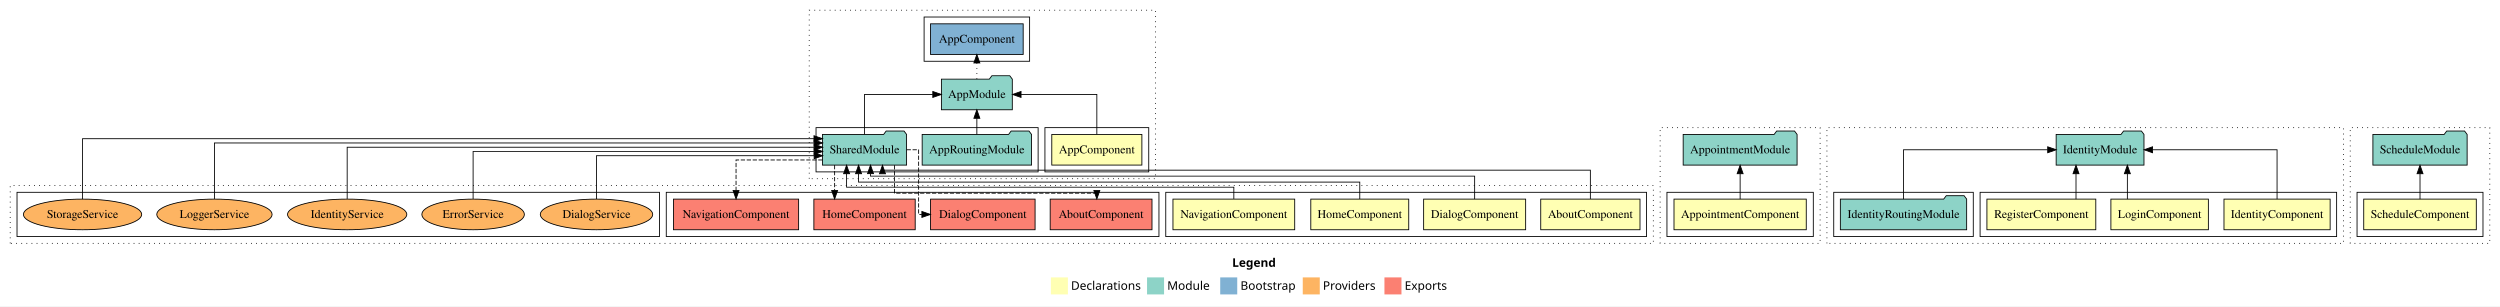
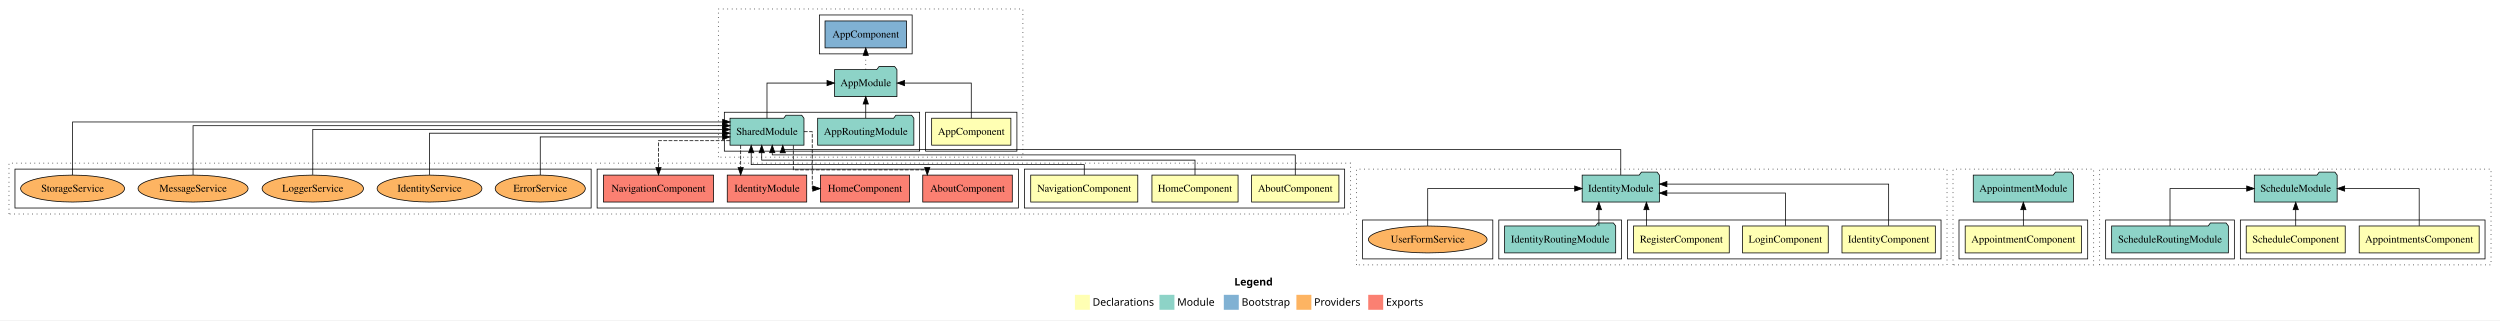
- <svg xmlns="http://www.w3.org/2000/svg" width="2938pt" height="360pt" viewBox="0.00 0.00 2938.00 360.00">
-   <g id="graph0" class="graph" transform="scale(1 1) rotate(0) translate(4 356)">
-     <polygon fill="white" stroke="transparent" points="-4,4 -4,-356 2934,-356 2934,4 -4,4" />
-     <text text-anchor="start" x="1444.01" y="-42.4" font-family="sans-serif" font-weight="bold" font-size="14.00">Legend</text>
-     <polygon fill="#ffffb3" stroke="transparent" points="1231,-10 1231,-30 1251,-30 1251,-10 1231,-10" />
-     <text text-anchor="start" x="1254.63" y="-15.4" font-family="sans-serif" font-size="14.00">  Declarations</text>
-     <polygon fill="#8dd3c7" stroke="transparent" points="1344,-10 1344,-30 1364,-30 1364,-10 1344,-10" />
-     <text text-anchor="start" x="1367.73" y="-15.4" font-family="sans-serif" font-size="14.00">  Module</text>
-     <polygon fill="#80b1d3" stroke="transparent" points="1430,-10 1430,-30 1450,-30 1450,-10 1430,-10" />
-     <text text-anchor="start" x="1453.78" y="-15.4" font-family="sans-serif" font-size="14.00">  Bootstrap</text>
-     <polygon fill="#fdb462" stroke="transparent" points="1527,-10 1527,-30 1547,-30 1547,-10 1527,-10" />
-     <text text-anchor="start" x="1550.67" y="-15.4" font-family="sans-serif" font-size="14.00">  Providers</text>
-     <polygon fill="#fb8072" stroke="transparent" points="1623,-10 1623,-30 1643,-30 1643,-10 1623,-10" />
-     <text text-anchor="start" x="1646.73" y="-15.4" font-family="sans-serif" font-size="14.00">  Exports</text>
+ <svg xmlns="http://www.w3.org/2000/svg" width="3341pt" height="428pt" viewBox="0.00 0.00 3341.00 428.00">
+   <g id="graph0" class="graph" transform="scale(1 1) rotate(0) translate(4 424)">
+     <polygon fill="white" stroke="transparent" points="-4,4 -4,-424 3337,-424 3337,4 -4,4" />
+     <text text-anchor="start" x="1645.51" y="-42.4" font-family="sans-serif" font-weight="bold" font-size="14.00">Legend</text>
+     <polygon fill="#ffffb3" stroke="transparent" points="1432.5,-10 1432.5,-30 1452.5,-30 1452.5,-10 1432.5,-10" />
+     <text text-anchor="start" x="1456.13" y="-15.4" font-family="sans-serif" font-size="14.00">  Declarations</text>
+     <polygon fill="#8dd3c7" stroke="transparent" points="1545.5,-10 1545.5,-30 1565.5,-30 1565.5,-10 1545.5,-10" />
+     <text text-anchor="start" x="1569.23" y="-15.4" font-family="sans-serif" font-size="14.00">  Module</text>
+     <polygon fill="#80b1d3" stroke="transparent" points="1631.5,-10 1631.5,-30 1651.5,-30 1651.5,-10 1631.5,-10" />
+     <text text-anchor="start" x="1655.28" y="-15.4" font-family="sans-serif" font-size="14.00">  Bootstrap</text>
+     <polygon fill="#fdb462" stroke="transparent" points="1728.5,-10 1728.5,-30 1748.5,-30 1748.5,-10 1728.5,-10" />
+     <text text-anchor="start" x="1752.17" y="-15.4" font-family="sans-serif" font-size="14.00">  Providers</text>
+     <polygon fill="#fb8072" stroke="transparent" points="1824.5,-10 1824.5,-30 1844.5,-30 1844.5,-10 1824.5,-10" />
+     <text text-anchor="start" x="1848.23" y="-15.4" font-family="sans-serif" font-size="14.00">  Exports</text>
    <g id="clust1" class="cluster">
-       <polygon fill="none" stroke="black" stroke-dasharray="1,5" points="947,-146 947,-344 1354,-344 1354,-146 947,-146" />
+       <polygon fill="none" stroke="black" stroke-dasharray="1,5" points="956,-214 956,-412 1363,-412 1363,-214 956,-214" />
    </g>
    <g id="clust2" class="cluster">
-       <polygon fill="none" stroke="black" points="1224,-154 1224,-206 1346,-206 1346,-154 1224,-154" />
+       <polygon fill="none" stroke="black" points="1233,-222 1233,-274 1355,-274 1355,-222 1233,-222" />
    </g>
    <g id="clust4" class="cluster">
-       <polygon fill="none" stroke="black" points="955,-154 955,-206 1216,-206 1216,-154 955,-154" />
+       <polygon fill="none" stroke="black" points="964,-222 964,-274 1225,-274 1225,-222 964,-222" />
    </g>
    <g id="clust6" class="cluster">
-       <polygon fill="none" stroke="black" points="1082,-284 1082,-336 1206,-336 1206,-284 1082,-284" />
+       <polygon fill="none" stroke="black" points="1091,-352 1091,-404 1215,-404 1215,-352 1091,-352" />
    </g>
    <g id="clust8" class="cluster">
-       <polygon fill="none" stroke="black" stroke-dasharray="1,5" points="1947,-70 1947,-206 2135,-206 2135,-70 1947,-70" />
+       <polygon fill="none" stroke="black" stroke-dasharray="1,5" points="2606,-70 2606,-198 2794,-198 2794,-70 2606,-70" />
    </g>
    <g id="clust9" class="cluster">
-       <polygon fill="none" stroke="black" points="1955,-78 1955,-130 2127,-130 2127,-78 1955,-78" />
+       <polygon fill="none" stroke="black" points="2614,-78 2614,-130 2786,-130 2786,-78 2614,-78" />
    </g>
    <g id="clust21" class="cluster">
-       <polygon fill="none" stroke="black" stroke-dasharray="1,5" points="2143,-70 2143,-206 2750,-206 2750,-70 2143,-70" />
+       <polygon fill="none" stroke="black" stroke-dasharray="1,5" points="1809,-70 1809,-198 2598,-198 2598,-70 1809,-70" />
    </g>
    <g id="clust22" class="cluster">
-       <polygon fill="none" stroke="black" points="2323,-78 2323,-130 2742,-130 2742,-78 2323,-78" />
+       <polygon fill="none" stroke="black" points="2171,-78 2171,-130 2590,-130 2590,-78 2171,-78" />
    </g>
    <g id="clust26" class="cluster">
-       <polygon fill="none" stroke="black" points="2151,-78 2151,-130 2315,-130 2315,-78 2151,-78" />
+       <polygon fill="none" stroke="black" points="1999,-78 1999,-130 2163,-130 2163,-78 1999,-78" />
+     </g>
+     <g id="clust29" class="cluster">
+       <polygon fill="none" stroke="black" points="1817,-78 1817,-130 1991,-130 1991,-78 1817,-78" />
    </g>
    <g id="clust36" class="cluster">
-       <polygon fill="none" stroke="black" stroke-dasharray="1,5" points="2758,-70 2758,-206 2922,-206 2922,-70 2758,-70" />
+       <polygon fill="none" stroke="black" stroke-dasharray="1,5" points="2802,-70 2802,-198 3325,-198 3325,-70 2802,-70" />
    </g>
    <g id="clust37" class="cluster">
-       <polygon fill="none" stroke="black" points="2766,-78 2766,-130 2914,-130 2914,-78 2766,-78" />
-     </g>
-     <g id="clust43" class="cluster">
-       <polygon fill="none" stroke="black" stroke-dasharray="1,5" points="8,-70 8,-138 1939,-138 1939,-70 8,-70" />
-     </g>
-     <g id="clust44" class="cluster">
-       <polygon fill="none" stroke="black" points="1366,-78 1366,-130 1931,-130 1931,-78 1366,-78" />
+       <polygon fill="none" stroke="black" points="2990,-78 2990,-130 3317,-130 3317,-78 2990,-78" />
+     </g>
+     <g id="clust40" class="cluster">
+       <polygon fill="none" stroke="black" points="2810,-78 2810,-130 2982,-130 2982,-78 2810,-78" />
    </g>
    <g id="clust50" class="cluster">
-       <polygon fill="none" stroke="black" points="779,-78 779,-130 1358,-130 1358,-78 779,-78" />
-     </g>
-     <g id="clust52" class="cluster">
-       <polygon fill="none" stroke="black" points="16,-78 16,-130 771,-130 771,-78 16,-78" />
+       <polygon fill="none" stroke="black" stroke-dasharray="1,5" points="8,-138 8,-206 1801,-206 1801,-138 8,-138" />
+     </g>
+     <g id="clust51" class="cluster">
+       <polygon fill="none" stroke="black" points="1365,-146 1365,-198 1793,-198 1793,-146 1365,-146" />
+     </g>
+     <g id="clust56" class="cluster">
+       <polygon fill="none" stroke="black" points="794,-146 794,-198 1357,-198 1357,-146 794,-146" />
+     </g>
+     <g id="clust58" class="cluster">
+       <polygon fill="none" stroke="black" points="16,-146 16,-198 786,-198 786,-146 16,-146" />
    </g>
    <g id="node1" class="node">
-       <polygon fill="#ffffb3" stroke="black" points="1337.94,-198 1232.06,-198 1232.06,-162 1337.94,-162 1337.94,-198" />
-       <text text-anchor="middle" x="1285" y="-175.8" font-family="Times,serif" font-size="14.00">AppComponent</text>
+       <polygon fill="#ffffb3" stroke="black" points="1346.94,-266 1241.06,-266 1241.06,-230 1346.94,-230 1346.94,-266" />
+       <text text-anchor="middle" x="1294" y="-243.8" font-family="Times,serif" font-size="14.00">AppComponent</text>
    </g>
    <g id="node2" class="node">
-       <polygon fill="#8dd3c7" stroke="black" points="1185.66,-263 1182.66,-267 1161.66,-267 1158.66,-263 1102.34,-263 1102.34,-227 1185.66,-227 1185.66,-263" />
-       <text text-anchor="middle" x="1144" y="-240.8" font-family="Times,serif" font-size="14.00">AppModule</text>
+       <polygon fill="#8dd3c7" stroke="black" points="1194.66,-331 1191.66,-335 1170.66,-335 1167.66,-331 1111.34,-331 1111.34,-295 1194.66,-295 1194.66,-331" />
+       <text text-anchor="middle" x="1153" y="-308.8" font-family="Times,serif" font-size="14.00">AppModule</text>
    </g>
    <g id="edge1" class="edge">
-       <path fill="none" stroke="black" d="M1285,-198.11C1285,-217.34 1285,-245 1285,-245 1285,-245 1195.92,-245 1195.92,-245" />
-       <polygon fill="black" stroke="black" points="1195.92,-241.5 1185.92,-245 1195.92,-248.5 1195.92,-241.5" />
+       <path fill="none" stroke="black" d="M1294,-266.11C1294,-285.34 1294,-313 1294,-313 1294,-313 1204.92,-313 1204.92,-313" />
+       <polygon fill="black" stroke="black" points="1204.92,-309.5 1194.92,-313 1204.92,-316.5 1204.92,-309.5" />
    </g>
    <g id="node5" class="node">
-       <polygon fill="#80b1d3" stroke="black" points="1198.44,-328 1089.56,-328 1089.56,-292 1198.44,-292 1198.44,-328" />
-       <text text-anchor="middle" x="1144" y="-305.8" font-family="Times,serif" font-size="14.00">AppComponent </text>
+       <polygon fill="#80b1d3" stroke="black" points="1207.44,-396 1098.56,-396 1098.56,-360 1207.44,-360 1207.44,-396" />
+       <text text-anchor="middle" x="1153" y="-373.8" font-family="Times,serif" font-size="14.00">AppComponent </text>
    </g>
    <g id="edge4" class="edge">
-       <path fill="none" stroke="black" stroke-dasharray="1,5" d="M1144,-263.11C1144,-263.11 1144,-281.99 1144,-281.99" />
-       <polygon fill="black" stroke="black" points="1140.5,-281.99 1144,-291.99 1147.5,-281.99 1140.5,-281.99" />
+       <path fill="none" stroke="black" stroke-dasharray="1,5" d="M1153,-331.11C1153,-331.11 1153,-349.99 1153,-349.99" />
+       <polygon fill="black" stroke="black" points="1149.5,-349.99 1153,-359.99 1156.5,-349.99 1149.5,-349.99" />
    </g>
    <g id="node3" class="node">
-       <polygon fill="#8dd3c7" stroke="black" points="1208.27,-198 1205.27,-202 1184.27,-202 1181.27,-198 1079.73,-198 1079.73,-162 1208.27,-162 1208.27,-198" />
-       <text text-anchor="middle" x="1144" y="-175.8" font-family="Times,serif" font-size="14.00">AppRoutingModule</text>
+       <polygon fill="#8dd3c7" stroke="black" points="1217.27,-266 1214.27,-270 1193.27,-270 1190.27,-266 1088.73,-266 1088.73,-230 1217.27,-230 1217.27,-266" />
+       <text text-anchor="middle" x="1153" y="-243.8" font-family="Times,serif" font-size="14.00">AppRoutingModule</text>
    </g>
    <g id="edge2" class="edge">
-       <path fill="none" stroke="black" d="M1144,-198.11C1144,-198.11 1144,-216.99 1144,-216.99" />
-       <polygon fill="black" stroke="black" points="1140.5,-216.99 1144,-226.99 1147.5,-216.99 1140.5,-216.99" />
+       <path fill="none" stroke="black" d="M1153,-266.11C1153,-266.11 1153,-284.99 1153,-284.99" />
+       <polygon fill="black" stroke="black" points="1149.5,-284.99 1153,-294.99 1156.5,-284.99 1149.5,-284.99" />
    </g>
    <g id="node4" class="node">
-       <polygon fill="#8dd3c7" stroke="black" points="1061.42,-198 1058.42,-202 1037.42,-202 1034.42,-198 962.58,-198 962.58,-162 1061.42,-162 1061.42,-198" />
-       <text text-anchor="middle" x="1012" y="-175.8" font-family="Times,serif" font-size="14.00">SharedModule</text>
+       <polygon fill="#8dd3c7" stroke="black" points="1070.42,-266 1067.42,-270 1046.42,-270 1043.42,-266 971.58,-266 971.58,-230 1070.42,-230 1070.42,-266" />
+       <text text-anchor="middle" x="1021" y="-243.8" font-family="Times,serif" font-size="14.00">SharedModule</text>
    </g>
    <g id="edge3" class="edge">
-       <path fill="none" stroke="black" d="M1012,-198.11C1012,-217.34 1012,-245 1012,-245 1012,-245 1092.23,-245 1092.23,-245" />
-       <polygon fill="black" stroke="black" points="1092.23,-248.5 1102.23,-245 1092.23,-241.5 1092.23,-248.5" />
+       <path fill="none" stroke="black" d="M1021,-266.11C1021,-285.34 1021,-313 1021,-313 1021,-313 1101.23,-313 1101.23,-313" />
+       <polygon fill="black" stroke="black" points="1101.23,-316.5 1111.23,-313 1101.23,-309.5 1101.23,-316.5" />
+     </g>
+     <g id="node21" class="node">
+       <polygon fill="#fb8072" stroke="black" points="1348.83,-190 1229.17,-190 1229.17,-154 1348.83,-154 1348.83,-190" />
+       <text text-anchor="middle" x="1289" y="-167.8" font-family="Times,serif" font-size="14.00">AboutComponent </text>
+     </g>
+     <g id="edge18" class="edge">
+       <path fill="none" stroke="black" stroke-dasharray="5,2" d="M1056.15,-229.88C1056.15,-215.22 1056.15,-197 1056.15,-197 1056.15,-197 1235.18,-197 1235.18,-197 1235.18,-197 1235.18,-196.32 1235.18,-196.32" />
+       <polygon fill="black" stroke="black" points="1238.68,-200.17 1235.18,-190.17 1231.68,-200.17 1238.68,-200.17" />
+     </g>
+     <g id="node22" class="node">
+       <polygon fill="#fb8072" stroke="black" points="1211.54,-190 1092.46,-190 1092.46,-154 1211.54,-154 1211.54,-190" />
+       <text text-anchor="middle" x="1152" y="-167.8" font-family="Times,serif" font-size="14.00">HomeComponent </text>
+     </g>
+     <g id="edge19" class="edge">
+       <path fill="none" stroke="black" stroke-dasharray="5,2" d="M1070.37,-248C1076.94,-248 1081.46,-248 1081.46,-248 1081.46,-248 1081.46,-172 1081.46,-172 1081.46,-172 1082.53,-172 1082.53,-172" />
+       <polygon fill="black" stroke="black" points="1082.17,-175.5 1092.17,-172 1082.17,-168.5 1082.17,-175.5" />
+     </g>
+     <g id="node23" class="node">
+       <polygon fill="#fb8072" stroke="black" points="1074.1,-190 967.9,-190 967.9,-154 1074.1,-154 1074.1,-190" />
+       <text text-anchor="middle" x="1021" y="-167.8" font-family="Times,serif" font-size="14.00">IdentityModule </text>
+     </g>
+     <g id="edge20" class="edge">
+       <path fill="none" stroke="black" stroke-dasharray="5,2" d="M985.85,-229.99C985.85,-229.99 985.85,-200.15 985.85,-200.15" />
+       <polygon fill="black" stroke="black" points="989.35,-200.15 985.85,-190.15 982.35,-200.15 989.35,-200.15" />
+     </g>
+     <g id="node24" class="node">
+       <polygon fill="#fb8072" stroke="black" points="949.54,-190 802.46,-190 802.46,-154 949.54,-154 949.54,-190" />
+       <text text-anchor="middle" x="876" y="-167.8" font-family="Times,serif" font-size="14.00">NavigationComponent </text>
+     </g>
+     <g id="edge21" class="edge">
+       <path fill="none" stroke="black" stroke-dasharray="5,2" d="M971.5,-236C929.5,-236 876,-236 876,-236 876,-236 876,-200.17 876,-200.17" />
+       <polygon fill="black" stroke="black" points="879.5,-200.17 876,-190.17 872.5,-200.17 879.5,-200.17" />
+     </g>
+     <g id="node6" class="node">
+       <polygon fill="#ffffb3" stroke="black" points="2777.72,-122 2622.28,-122 2622.28,-86 2777.72,-86 2777.72,-122" />
+       <text text-anchor="middle" x="2700" y="-99.8" font-family="Times,serif" font-size="14.00">AppointmentComponent</text>
+     </g>
+     <g id="node7" class="node">
+       <polygon fill="#8dd3c7" stroke="black" points="2766.93,-190 2763.93,-194 2742.93,-194 2739.93,-190 2633.07,-190 2633.07,-154 2766.93,-154 2766.93,-190" />
+       <text text-anchor="middle" x="2700" y="-167.8" font-family="Times,serif" font-size="14.00">AppointmentModule</text>
+     </g>
+     <g id="edge5" class="edge">
+       <path fill="none" stroke="black" d="M2700,-122.22C2700,-122.22 2700,-143.73 2700,-143.73" />
+       <polygon fill="black" stroke="black" points="2696.5,-143.73 2700,-153.73 2703.5,-143.73 2696.5,-143.73" />
+     </g>
+     <g id="node8" class="node">
+       <polygon fill="#ffffb3" stroke="black" points="2582.38,-122 2457.62,-122 2457.62,-86 2582.38,-86 2582.38,-122" />
+       <text text-anchor="middle" x="2520" y="-99.8" font-family="Times,serif" font-size="14.00">IdentityComponent</text>
+     </g>
+     <g id="node11" class="node">
+       <polygon fill="#8dd3c7" stroke="black" points="2213.6,-190 2210.6,-194 2189.6,-194 2186.6,-190 2110.4,-190 2110.4,-154 2213.6,-154 2213.6,-190" />
+       <text text-anchor="middle" x="2162" y="-167.8" font-family="Times,serif" font-size="14.00">IdentityModule</text>
+     </g>
+     <g id="edge6" class="edge">
+       <path fill="none" stroke="black" d="M2520,-122.29C2520,-144.21 2520,-178 2520,-178 2520,-178 2223.67,-178 2223.67,-178" />
+       <polygon fill="black" stroke="black" points="2223.67,-174.5 2213.67,-178 2223.67,-181.5 2223.67,-174.5" />
+     </g>
+     <g id="node9" class="node">
+       <polygon fill="#ffffb3" stroke="black" points="2439.28,-122 2324.72,-122 2324.72,-86 2439.28,-86 2439.28,-122" />
+       <text text-anchor="middle" x="2382" y="-99.8" font-family="Times,serif" font-size="14.00">LoginComponent</text>
+     </g>
+     <g id="edge7" class="edge">
+       <path fill="none" stroke="black" d="M2382,-122.27C2382,-140.56 2382,-166 2382,-166 2382,-166 2223.58,-166 2223.58,-166" />
+       <polygon fill="black" stroke="black" points="2223.58,-162.5 2213.58,-166 2223.58,-169.5 2223.58,-162.5" />
+     </g>
+     <g id="node10" class="node">
+       <polygon fill="#ffffb3" stroke="black" points="2306.98,-122 2179.02,-122 2179.02,-86 2306.98,-86 2306.98,-122" />
+       <text text-anchor="middle" x="2243" y="-99.8" font-family="Times,serif" font-size="14.00">RegisterComponent</text>
+     </g>
+     <g id="edge8" class="edge">
+       <path fill="none" stroke="black" d="M2196.28,-122.22C2196.28,-122.22 2196.28,-143.73 2196.28,-143.73" />
+       <polygon fill="black" stroke="black" points="2192.78,-143.73 2196.28,-153.73 2199.78,-143.73 2192.78,-143.73" />
+     </g>
+     <g id="edge17" class="edge">
+       <path fill="none" stroke="black" d="M2162,-190.19C2162,-205.18 2162,-224 2162,-224 2162,-224 1042.09,-224 1042.09,-224 1042.09,-224 1042.09,-224.58 1042.09,-224.58" />
+       <polygon fill="black" stroke="black" points="1038.59,-219.81 1042.09,-229.81 1045.59,-219.81 1038.59,-219.81" />
+     </g>
+     <g id="node12" class="node">
+       <polygon fill="#8dd3c7" stroke="black" points="2155.21,-122 2152.21,-126 2131.21,-126 2128.21,-122 2006.79,-122 2006.79,-86 2155.21,-86 2155.21,-122" />
+       <text text-anchor="middle" x="2081" y="-99.8" font-family="Times,serif" font-size="14.00">IdentityRoutingModule</text>
+     </g>
+     <g id="edge9" class="edge">
+       <path fill="none" stroke="black" d="M2132.78,-122.22C2132.78,-122.22 2132.78,-143.73 2132.78,-143.73" />
+       <polygon fill="black" stroke="black" points="2129.28,-143.73 2132.78,-153.73 2136.28,-143.73 2129.28,-143.73" />
+     </g>
+     <g id="node13" class="node">
+       <ellipse fill="#fdb462" stroke="black" cx="1904" cy="-104" rx="79.29" ry="18" />
+       <text text-anchor="middle" x="1904" y="-99.8" font-family="Times,serif" font-size="14.00">UserFormService</text>
+     </g>
+     <g id="edge10" class="edge">
+       <path fill="none" stroke="black" d="M1904,-122.22C1904,-142.37 1904,-172 1904,-172 1904,-172 2100.41,-172 2100.41,-172" />
+       <polygon fill="black" stroke="black" points="2100.41,-175.5 2110.41,-172 2100.41,-168.5 2100.41,-175.5" />
+     </g>
+     <g id="node14" class="node">
+       <polygon fill="#ffffb3" stroke="black" points="3309.16,-122 3148.84,-122 3148.84,-86 3309.16,-86 3309.16,-122" />
+       <text text-anchor="middle" x="3229" y="-99.8" font-family="Times,serif" font-size="14.00">AppointmentsComponent</text>
+     </g>
+     <g id="node16" class="node">
+       <polygon fill="#8dd3c7" stroke="black" points="3119.37,-190 3116.37,-194 3095.37,-194 3092.37,-190 3008.63,-190 3008.63,-154 3119.37,-154 3119.37,-190" />
+       <text text-anchor="middle" x="3064" y="-167.8" font-family="Times,serif" font-size="14.00">ScheduleModule</text>
+     </g>
+     <g id="edge11" class="edge">
+       <path fill="none" stroke="black" d="M3229,-122.22C3229,-142.37 3229,-172 3229,-172 3229,-172 3129.4,-172 3129.4,-172" />
+       <polygon fill="black" stroke="black" points="3129.4,-168.5 3119.4,-172 3129.4,-175.5 3129.4,-168.5" />
+     </g>
+     <g id="node15" class="node">
+       <polygon fill="#ffffb3" stroke="black" points="3130.15,-122 2997.85,-122 2997.85,-86 3130.15,-86 3130.15,-122" />
+       <text text-anchor="middle" x="3064" y="-99.8" font-family="Times,serif" font-size="14.00">ScheduleComponent</text>
+     </g>
+     <g id="edge12" class="edge">
+       <path fill="none" stroke="black" d="M3064,-122.22C3064,-122.22 3064,-143.73 3064,-143.73" />
+       <polygon fill="black" stroke="black" points="3060.5,-143.73 3064,-153.73 3067.5,-143.73 3060.5,-143.73" />
+     </g>
+     <g id="node17" class="node">
+       <polygon fill="#8dd3c7" stroke="black" points="2973.98,-122 2970.98,-126 2949.98,-126 2946.98,-122 2818.02,-122 2818.02,-86 2973.98,-86 2973.98,-122" />
+       <text text-anchor="middle" x="2896" y="-99.8" font-family="Times,serif" font-size="14.00">ScheduleRoutingModule</text>
+     </g>
+     <g id="edge13" class="edge">
+       <path fill="none" stroke="black" d="M2896,-122.22C2896,-142.37 2896,-172 2896,-172 2896,-172 2998.52,-172 2998.52,-172" />
+       <polygon fill="black" stroke="black" points="2998.52,-175.5 3008.52,-172 2998.52,-168.5 2998.52,-175.5" />
+     </g>
+     <g id="node18" class="node">
+       <polygon fill="#ffffb3" stroke="black" points="1785.33,-190 1668.67,-190 1668.67,-154 1785.33,-154 1785.33,-190" />
+       <text text-anchor="middle" x="1727" y="-167.8" font-family="Times,serif" font-size="14.00">AboutComponent</text>
+     </g>
+     <g id="edge14" class="edge">
+       <path fill="none" stroke="black" d="M1727,-190.04C1727,-202.56 1727,-217 1727,-217 1727,-217 1028.03,-217 1028.03,-217 1028.03,-217 1028.03,-219.97 1028.03,-219.97" />
+       <polygon fill="black" stroke="black" points="1024.53,-219.97 1028.03,-229.97 1031.53,-219.97 1024.53,-219.97" />
    </g>
    <g id="node19" class="node">
-       <polygon fill="#fb8072" stroke="black" points="1349.83,-122 1230.17,-122 1230.17,-86 1349.83,-86 1349.83,-122" />
-       <text text-anchor="middle" x="1290" y="-99.8" font-family="Times,serif" font-size="14.00">AboutComponent </text>
+       <polygon fill="#ffffb3" stroke="black" points="1650.55,-190 1535.45,-190 1535.45,-154 1650.55,-154 1650.55,-190" />
+       <text text-anchor="middle" x="1593" y="-167.8" font-family="Times,serif" font-size="14.00">HomeComponent</text>
    </g>
    <g id="edge15" class="edge">
-       <path fill="none" stroke="black" stroke-dasharray="5,2" d="M1047.15,-161.88C1047.15,-147.22 1047.15,-129 1047.15,-129 1047.15,-129 1285,-129 1285,-129 1285,-129 1285,-128.32 1285,-128.32" />
-       <polygon fill="black" stroke="black" points="1288.5,-132.17 1285,-122.17 1281.5,-132.17 1288.5,-132.17" />
+       <path fill="none" stroke="black" d="M1593,-190.11C1593,-199.9 1593,-210 1593,-210 1593,-210 1013.97,-210 1013.97,-210 1013.97,-210 1013.97,-219.89 1013.97,-219.89" />
+       <polygon fill="black" stroke="black" points="1010.47,-219.89 1013.97,-229.89 1017.47,-219.89 1010.47,-219.89" />
    </g>
    <g id="node20" class="node">
-       <polygon fill="#fb8072" stroke="black" points="1212.43,-122 1089.57,-122 1089.57,-86 1212.43,-86 1212.43,-122" />
-       <text text-anchor="middle" x="1151" y="-99.8" font-family="Times,serif" font-size="14.00">DialogComponent </text>
+       <polygon fill="#ffffb3" stroke="black" points="1516.54,-190 1373.46,-190 1373.46,-154 1516.54,-154 1516.54,-190" />
+       <text text-anchor="middle" x="1445" y="-167.8" font-family="Times,serif" font-size="14.00">NavigationComponent</text>
    </g>
    <g id="edge16" class="edge">
-       <path fill="none" stroke="black" stroke-dasharray="5,2" d="M1061.46,-180C1069.67,-180 1075.57,-180 1075.57,-180 1075.57,-180 1075.57,-104 1075.57,-104 1075.57,-104 1079.4,-104 1079.4,-104" />
-       <polygon fill="black" stroke="black" points="1079.4,-107.5 1089.4,-104 1079.4,-100.5 1079.4,-107.5" />
-     </g>
-     <g id="node21" class="node">
-       <polygon fill="#fb8072" stroke="black" points="1071.54,-122 952.46,-122 952.46,-86 1071.54,-86 1071.54,-122" />
-       <text text-anchor="middle" x="1012" y="-99.8" font-family="Times,serif" font-size="14.00">HomeComponent </text>
-     </g>
-     <g id="edge17" class="edge">
-       <path fill="none" stroke="black" stroke-dasharray="5,2" d="M976.85,-161.99C976.85,-161.99 976.85,-132.15 976.85,-132.15" />
-       <polygon fill="black" stroke="black" points="980.35,-132.15 976.85,-122.15 973.35,-132.15 980.35,-132.15" />
-     </g>
-     <g id="node22" class="node">
-       <polygon fill="#fb8072" stroke="black" points="934.54,-122 787.46,-122 787.46,-86 934.54,-86 934.54,-122" />
-       <text text-anchor="middle" x="861" y="-99.8" font-family="Times,serif" font-size="14.00">NavigationComponent </text>
-     </g>
-     <g id="edge18" class="edge">
-       <path fill="none" stroke="black" stroke-dasharray="5,2" d="M962.56,-168C918.52,-168 861,-168 861,-168 861,-168 861,-132.17 861,-132.17" />
-       <polygon fill="black" stroke="black" points="864.5,-132.17 861,-122.17 857.5,-132.17 864.5,-132.17" />
-     </g>
-     <g id="node6" class="node">
-       <polygon fill="#ffffb3" stroke="black" points="2118.72,-122 1963.28,-122 1963.28,-86 2118.72,-86 2118.72,-122" />
-       <text text-anchor="middle" x="2041" y="-99.8" font-family="Times,serif" font-size="14.00">AppointmentComponent</text>
-     </g>
-     <g id="node7" class="node">
-       <polygon fill="#8dd3c7" stroke="black" points="2107.93,-198 2104.93,-202 2083.93,-202 2080.93,-198 1974.07,-198 1974.07,-162 2107.93,-162 2107.93,-198" />
-       <text text-anchor="middle" x="2041" y="-175.8" font-family="Times,serif" font-size="14.00">AppointmentModule</text>
-     </g>
-     <g id="edge5" class="edge">
-       <path fill="none" stroke="black" d="M2041,-122.01C2041,-122.01 2041,-151.85 2041,-151.85" />
-       <polygon fill="black" stroke="black" points="2037.5,-151.85 2041,-161.85 2044.5,-151.85 2037.5,-151.85" />
-     </g>
-     <g id="node8" class="node">
-       <polygon fill="#ffffb3" stroke="black" points="2734.38,-122 2609.62,-122 2609.62,-86 2734.38,-86 2734.38,-122" />
-       <text text-anchor="middle" x="2672" y="-99.8" font-family="Times,serif" font-size="14.00">IdentityComponent</text>
-     </g>
-     <g id="node11" class="node">
-       <polygon fill="#8dd3c7" stroke="black" points="2515.6,-198 2512.6,-202 2491.6,-202 2488.6,-198 2412.4,-198 2412.4,-162 2515.6,-162 2515.6,-198" />
-       <text text-anchor="middle" x="2464" y="-175.8" font-family="Times,serif" font-size="14.00">IdentityModule</text>
-     </g>
-     <g id="edge6" class="edge">
-       <path fill="none" stroke="black" d="M2672,-122.01C2672,-144.49 2672,-180 2672,-180 2672,-180 2525.68,-180 2525.68,-180" />
-       <polygon fill="black" stroke="black" points="2525.68,-176.5 2515.68,-180 2525.68,-183.5 2525.68,-176.5" />
-     </g>
-     <g id="node9" class="node">
-       <polygon fill="#ffffb3" stroke="black" points="2591.28,-122 2476.72,-122 2476.72,-86 2591.28,-86 2591.28,-122" />
-       <text text-anchor="middle" x="2534" y="-99.8" font-family="Times,serif" font-size="14.00">LoginComponent</text>
-     </g>
-     <g id="edge7" class="edge">
-       <path fill="none" stroke="black" d="M2496.08,-122.01C2496.08,-122.01 2496.08,-151.85 2496.08,-151.85" />
-       <polygon fill="black" stroke="black" points="2492.58,-151.85 2496.08,-161.85 2499.58,-151.85 2492.58,-151.85" />
-     </g>
-     <g id="node10" class="node">
-       <polygon fill="#ffffb3" stroke="black" points="2458.98,-122 2331.02,-122 2331.02,-86 2458.98,-86 2458.98,-122" />
-       <text text-anchor="middle" x="2395" y="-99.8" font-family="Times,serif" font-size="14.00">RegisterComponent</text>
-     </g>
-     <g id="edge8" class="edge">
-       <path fill="none" stroke="black" d="M2435.72,-122.01C2435.72,-122.01 2435.72,-151.85 2435.72,-151.85" />
-       <polygon fill="black" stroke="black" points="2432.22,-151.85 2435.72,-161.85 2439.22,-151.85 2432.22,-151.85" />
-     </g>
-     <g id="node12" class="node">
-       <polygon fill="#8dd3c7" stroke="black" points="2307.21,-122 2304.21,-126 2283.21,-126 2280.21,-122 2158.79,-122 2158.79,-86 2307.21,-86 2307.21,-122" />
-       <text text-anchor="middle" x="2233" y="-99.8" font-family="Times,serif" font-size="14.00">IdentityRoutingModule</text>
-     </g>
-     <g id="edge9" class="edge">
-       <path fill="none" stroke="black" d="M2233,-122.01C2233,-144.49 2233,-180 2233,-180 2233,-180 2402.45,-180 2402.45,-180" />
-       <polygon fill="black" stroke="black" points="2402.45,-183.5 2412.45,-180 2402.45,-176.5 2402.45,-183.5" />
-     </g>
-     <g id="node13" class="node">
-       <polygon fill="#ffffb3" stroke="black" points="2906.15,-122 2773.85,-122 2773.85,-86 2906.15,-86 2906.15,-122" />
-       <text text-anchor="middle" x="2840" y="-99.8" font-family="Times,serif" font-size="14.00">ScheduleComponent</text>
-     </g>
-     <g id="node14" class="node">
-       <polygon fill="#8dd3c7" stroke="black" points="2895.37,-198 2892.37,-202 2871.37,-202 2868.37,-198 2784.63,-198 2784.63,-162 2895.37,-162 2895.37,-198" />
-       <text text-anchor="middle" x="2840" y="-175.8" font-family="Times,serif" font-size="14.00">ScheduleModule</text>
-     </g>
-     <g id="edge10" class="edge">
-       <path fill="none" stroke="black" d="M2840,-122.01C2840,-122.01 2840,-151.85 2840,-151.85" />
-       <polygon fill="black" stroke="black" points="2836.5,-151.85 2840,-161.85 2843.5,-151.85 2836.5,-151.85" />
-     </g>
-     <g id="node15" class="node">
-       <polygon fill="#ffffb3" stroke="black" points="1923.33,-122 1806.67,-122 1806.67,-86 1923.33,-86 1923.33,-122" />
-       <text text-anchor="middle" x="1865" y="-99.8" font-family="Times,serif" font-size="14.00">AboutComponent</text>
-     </g>
-     <g id="edge11" class="edge">
-       <path fill="none" stroke="black" d="M1865,-122.19C1865,-137.18 1865,-156 1865,-156 1865,-156 1033.09,-156 1033.09,-156 1033.09,-156 1033.09,-156.58 1033.09,-156.58" />
-       <polygon fill="black" stroke="black" points="1029.59,-151.81 1033.09,-161.81 1036.59,-151.81 1029.59,-151.81" />
-     </g>
-     <g id="node16" class="node">
-       <polygon fill="#ffffb3" stroke="black" points="1788.94,-122 1669.06,-122 1669.06,-86 1788.94,-86 1788.94,-122" />
-       <text text-anchor="middle" x="1729" y="-99.8" font-family="Times,serif" font-size="14.00">DialogComponent</text>
-     </g>
-     <g id="edge12" class="edge">
-       <path fill="none" stroke="black" d="M1729,-122.04C1729,-134.56 1729,-149 1729,-149 1729,-149 1019.03,-149 1019.03,-149 1019.03,-149 1019.03,-151.97 1019.03,-151.97" />
-       <polygon fill="black" stroke="black" points="1015.53,-151.97 1019.03,-161.97 1022.53,-151.97 1015.53,-151.97" />
-     </g>
-     <g id="node17" class="node">
-       <polygon fill="#ffffb3" stroke="black" points="1651.55,-122 1536.45,-122 1536.45,-86 1651.55,-86 1651.55,-122" />
-       <text text-anchor="middle" x="1594" y="-99.8" font-family="Times,serif" font-size="14.00">HomeComponent</text>
-     </g>
-     <g id="edge13" class="edge">
-       <path fill="none" stroke="black" d="M1594,-122.11C1594,-131.9 1594,-142 1594,-142 1594,-142 1004.97,-142 1004.97,-142 1004.97,-142 1004.97,-151.89 1004.97,-151.89" />
-       <polygon fill="black" stroke="black" points="1001.47,-151.89 1004.97,-161.89 1008.47,-151.89 1001.47,-151.89" />
-     </g>
-     <g id="node18" class="node">
-       <polygon fill="#ffffb3" stroke="black" points="1517.54,-122 1374.46,-122 1374.46,-86 1517.54,-86 1517.54,-122" />
-       <text text-anchor="middle" x="1446" y="-99.8" font-family="Times,serif" font-size="14.00">NavigationComponent</text>
-     </g>
-     <g id="edge14" class="edge">
-       <path fill="none" stroke="black" d="M1446,-122.24C1446,-129.43 1446,-136 1446,-136 1446,-136 990.91,-136 990.91,-136 990.91,-136 990.91,-151.85 990.91,-151.85" />
-       <polygon fill="black" stroke="black" points="987.41,-151.85 990.91,-161.85 994.41,-151.85 987.41,-151.85" />
-     </g>
-     <g id="node23" class="node">
-       <ellipse fill="#fdb462" stroke="black" cx="697" cy="-104" rx="66.05" ry="18" />
-       <text text-anchor="middle" x="697" y="-99.8" font-family="Times,serif" font-size="14.00">DialogService</text>
-     </g>
-     <g id="edge19" class="edge">
-       <path fill="none" stroke="black" d="M697,-122.13C697,-142.57 697,-173 697,-173 697,-173 952.78,-173 952.78,-173" />
-       <polygon fill="black" stroke="black" points="952.78,-176.5 962.78,-173 952.78,-169.5 952.78,-176.5" />
-     </g>
-     <g id="node24" class="node">
-       <ellipse fill="#fdb462" stroke="black" cx="552" cy="-104" rx="60.23" ry="18" />
-       <text text-anchor="middle" x="552" y="-99.8" font-family="Times,serif" font-size="14.00">ErrorService</text>
-     </g>
-     <g id="edge20" class="edge">
-       <path fill="none" stroke="black" d="M552,-122.29C552,-144.21 552,-178 552,-178 552,-178 952.77,-178 952.77,-178" />
-       <polygon fill="black" stroke="black" points="952.77,-181.5 962.77,-178 952.77,-174.5 952.77,-181.5" />
+       <path fill="none" stroke="black" d="M1445,-190.24C1445,-197.43 1445,-204 1445,-204 1445,-204 999.91,-204 999.91,-204 999.91,-204 999.91,-219.85 999.91,-219.85" />
+       <polygon fill="black" stroke="black" points="996.41,-219.85 999.91,-229.85 1003.41,-219.85 996.41,-219.85" />
    </g>
    <g id="node25" class="node">
-       <ellipse fill="#fdb462" stroke="black" cx="404" cy="-104" rx="70.06" ry="18" />
-       <text text-anchor="middle" x="404" y="-99.8" font-family="Times,serif" font-size="14.00">IdentityService</text>
-     </g>
-     <g id="edge21" class="edge">
-       <path fill="none" stroke="black" d="M404,-122.32C404,-145.66 404,-183 404,-183 404,-183 952.76,-183 952.76,-183" />
-       <polygon fill="black" stroke="black" points="952.76,-186.5 962.76,-183 952.76,-179.5 952.76,-186.5" />
+       <ellipse fill="#fdb462" stroke="black" cx="718" cy="-172" rx="60.23" ry="18" />
+       <text text-anchor="middle" x="718" y="-167.8" font-family="Times,serif" font-size="14.00">ErrorService</text>
+     </g>
+     <g id="edge22" class="edge">
+       <path fill="none" stroke="black" d="M718,-190.13C718,-210.57 718,-241 718,-241 718,-241 961.64,-241 961.64,-241" />
+       <polygon fill="black" stroke="black" points="961.64,-244.5 971.64,-241 961.64,-237.5 961.64,-244.5" />
    </g>
    <g id="node26" class="node">
-       <ellipse fill="#fdb462" stroke="black" cx="248" cy="-104" rx="67.76" ry="18" />
-       <text text-anchor="middle" x="248" y="-99.8" font-family="Times,serif" font-size="14.00">LoggerService</text>
-     </g>
-     <g id="edge22" class="edge">
-       <path fill="none" stroke="black" d="M248,-122.23C248,-146.93 248,-188 248,-188 248,-188 952.75,-188 952.75,-188" />
-       <polygon fill="black" stroke="black" points="952.75,-191.5 962.75,-188 952.75,-184.5 952.75,-191.5" />
+       <ellipse fill="#fdb462" stroke="black" cx="570" cy="-172" rx="70.06" ry="18" />
+       <text text-anchor="middle" x="570" y="-167.8" font-family="Times,serif" font-size="14.00">IdentityService</text>
+     </g>
+     <g id="edge23" class="edge">
+       <path fill="none" stroke="black" d="M570,-190.29C570,-212.21 570,-246 570,-246 570,-246 961.45,-246 961.45,-246" />
+       <polygon fill="black" stroke="black" points="961.45,-249.5 971.45,-246 961.44,-242.5 961.45,-249.5" />
    </g>
    <g id="node27" class="node">
-       <ellipse fill="#fdb462" stroke="black" cx="93" cy="-104" rx="69.48" ry="18" />
-       <text text-anchor="middle" x="93" y="-99.8" font-family="Times,serif" font-size="14.00">StorageService</text>
-     </g>
-     <g id="edge23" class="edge">
-       <path fill="none" stroke="black" d="M93,-122.01C93,-148.02 93,-193 93,-193 93,-193 952.59,-193 952.59,-193" />
-       <polygon fill="black" stroke="black" points="952.59,-196.5 962.59,-193 952.59,-189.5 952.59,-196.5" />
+       <ellipse fill="#fdb462" stroke="black" cx="414" cy="-172" rx="67.76" ry="18" />
+       <text text-anchor="middle" x="414" y="-167.8" font-family="Times,serif" font-size="14.00">LoggerService</text>
+     </g>
+     <g id="edge24" class="edge">
+       <path fill="none" stroke="black" d="M414,-190.32C414,-213.66 414,-251 414,-251 414,-251 961.58,-251 961.58,-251" />
+       <polygon fill="black" stroke="black" points="961.58,-254.5 971.58,-251 961.58,-247.5 961.58,-254.5" />
+     </g>
+     <g id="node28" class="node">
+       <ellipse fill="#fdb462" stroke="black" cx="254" cy="-172" rx="73.55" ry="18" />
+       <text text-anchor="middle" x="254" y="-167.8" font-family="Times,serif" font-size="14.00">MessageService</text>
+     </g>
+     <g id="edge25" class="edge">
+       <path fill="none" stroke="black" d="M254,-190.23C254,-214.93 254,-256 254,-256 254,-256 961.56,-256 961.56,-256" />
+       <polygon fill="black" stroke="black" points="961.56,-259.5 971.56,-256 961.56,-252.5 961.56,-259.5" />
+     </g>
+     <g id="node29" class="node">
+       <ellipse fill="#fdb462" stroke="black" cx="93" cy="-172" rx="69.48" ry="18" />
+       <text text-anchor="middle" x="93" y="-167.8" font-family="Times,serif" font-size="14.00">StorageService</text>
+     </g>
+     <g id="edge26" class="edge">
+       <path fill="none" stroke="black" d="M93,-190.01C93,-216.02 93,-261 93,-261 93,-261 961.76,-261 961.76,-261" />
+       <polygon fill="black" stroke="black" points="961.76,-264.5 971.76,-261 961.76,-257.5 961.76,-264.5" />
    </g>
  </g>
</svg>
